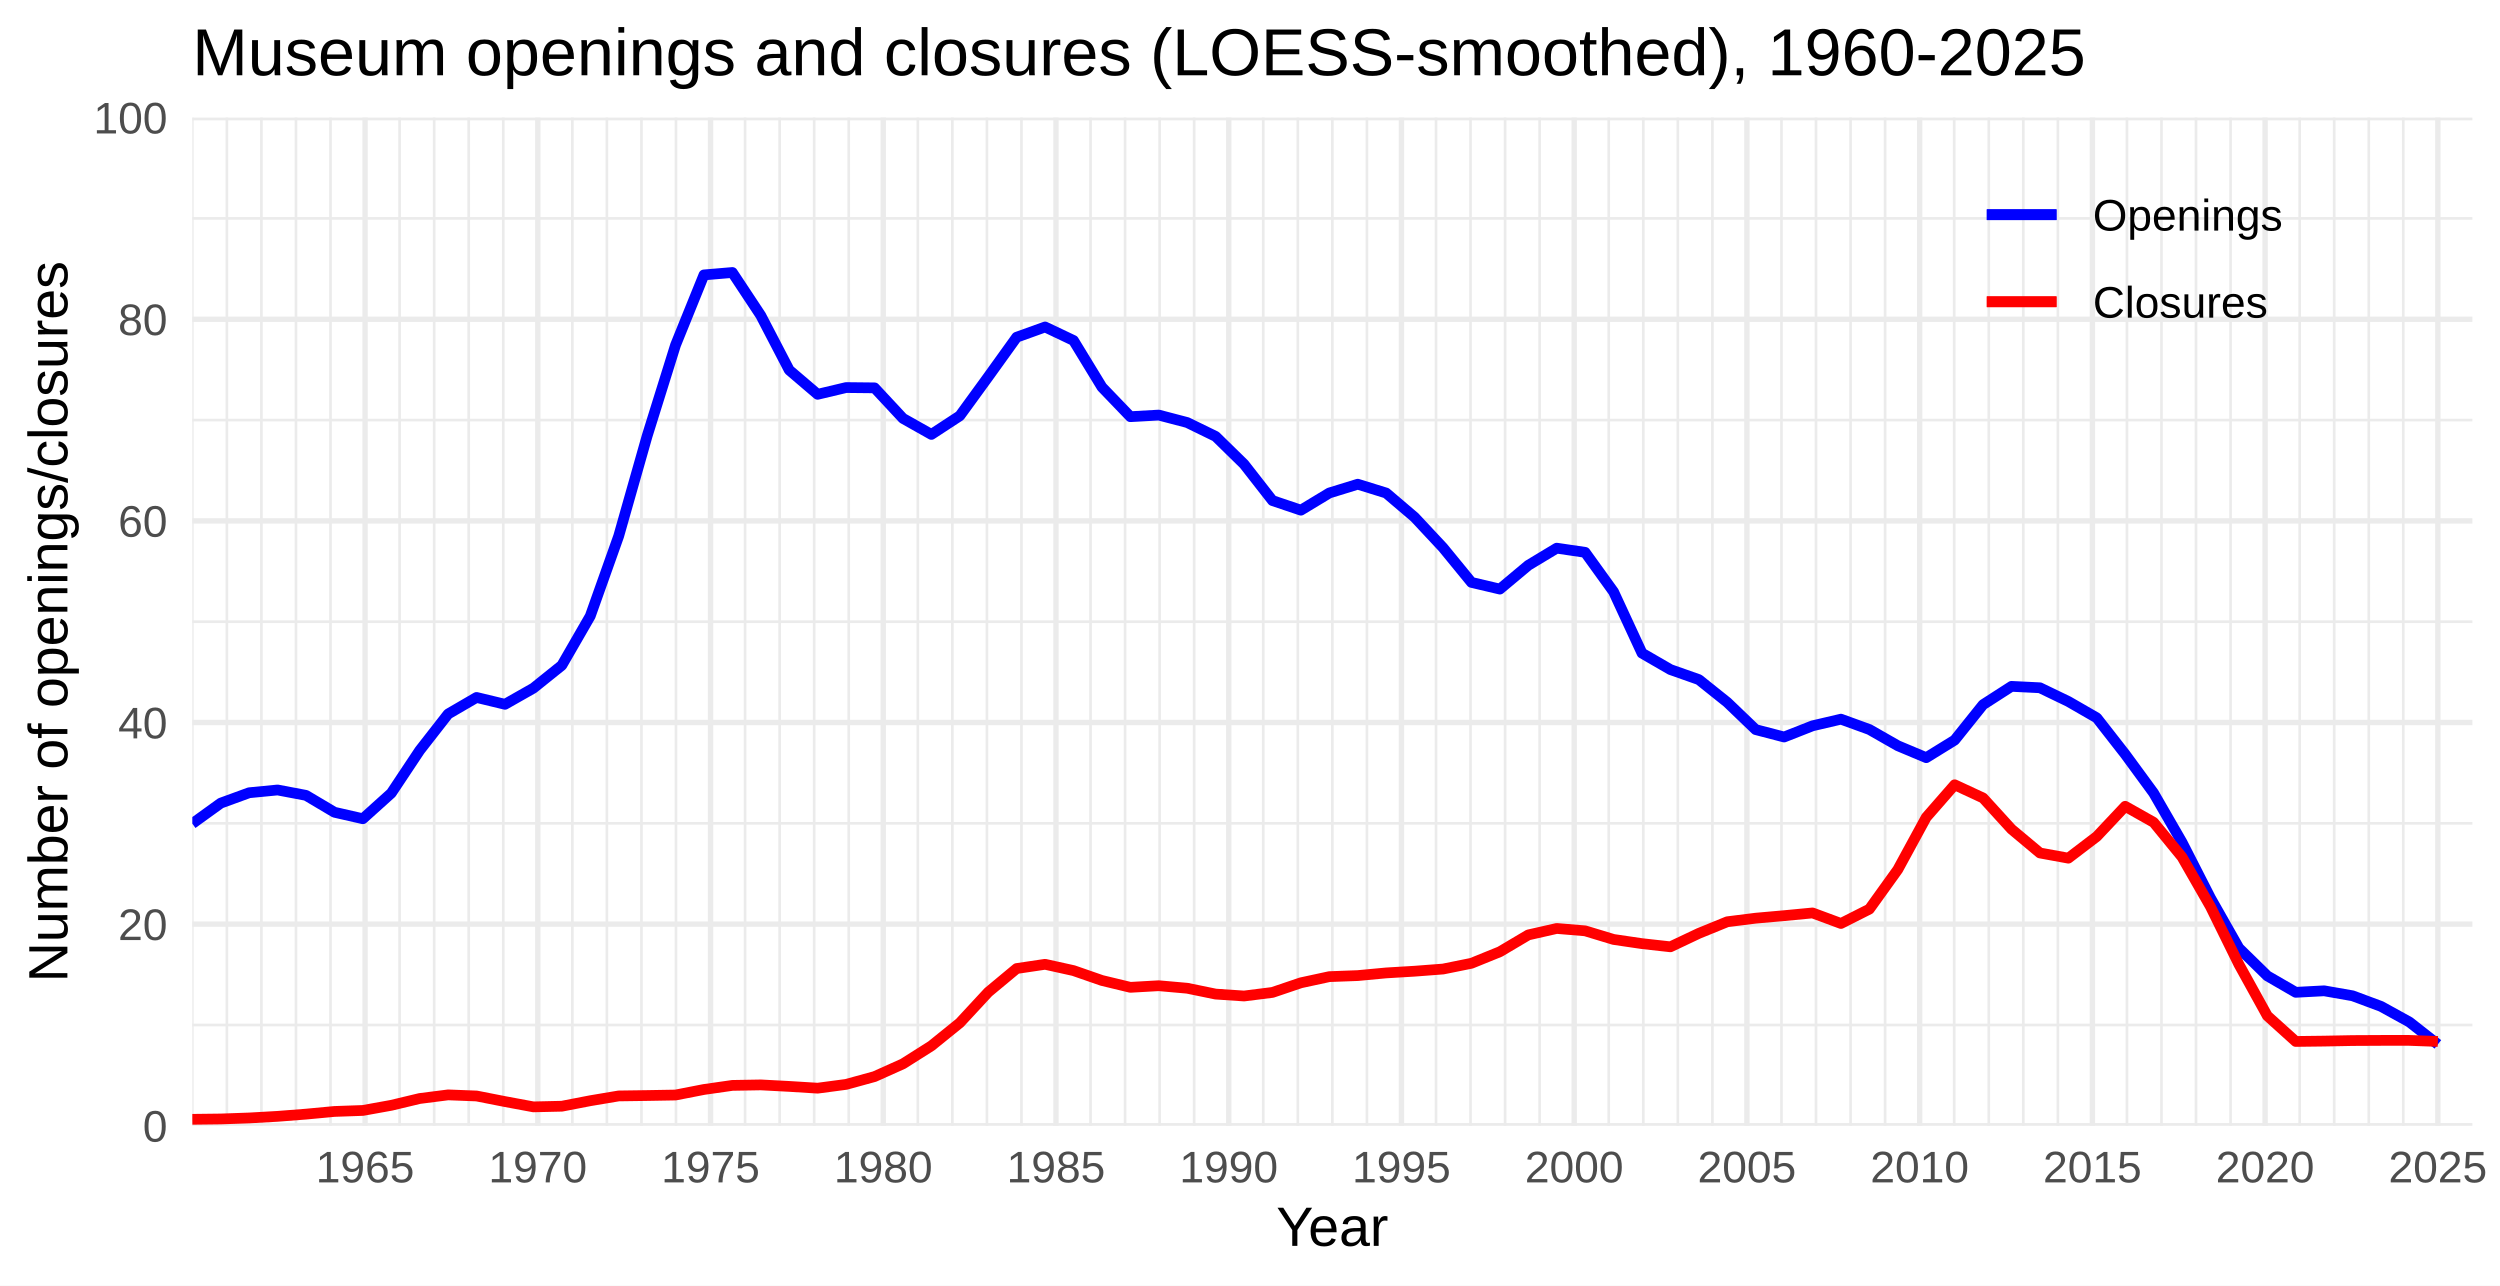
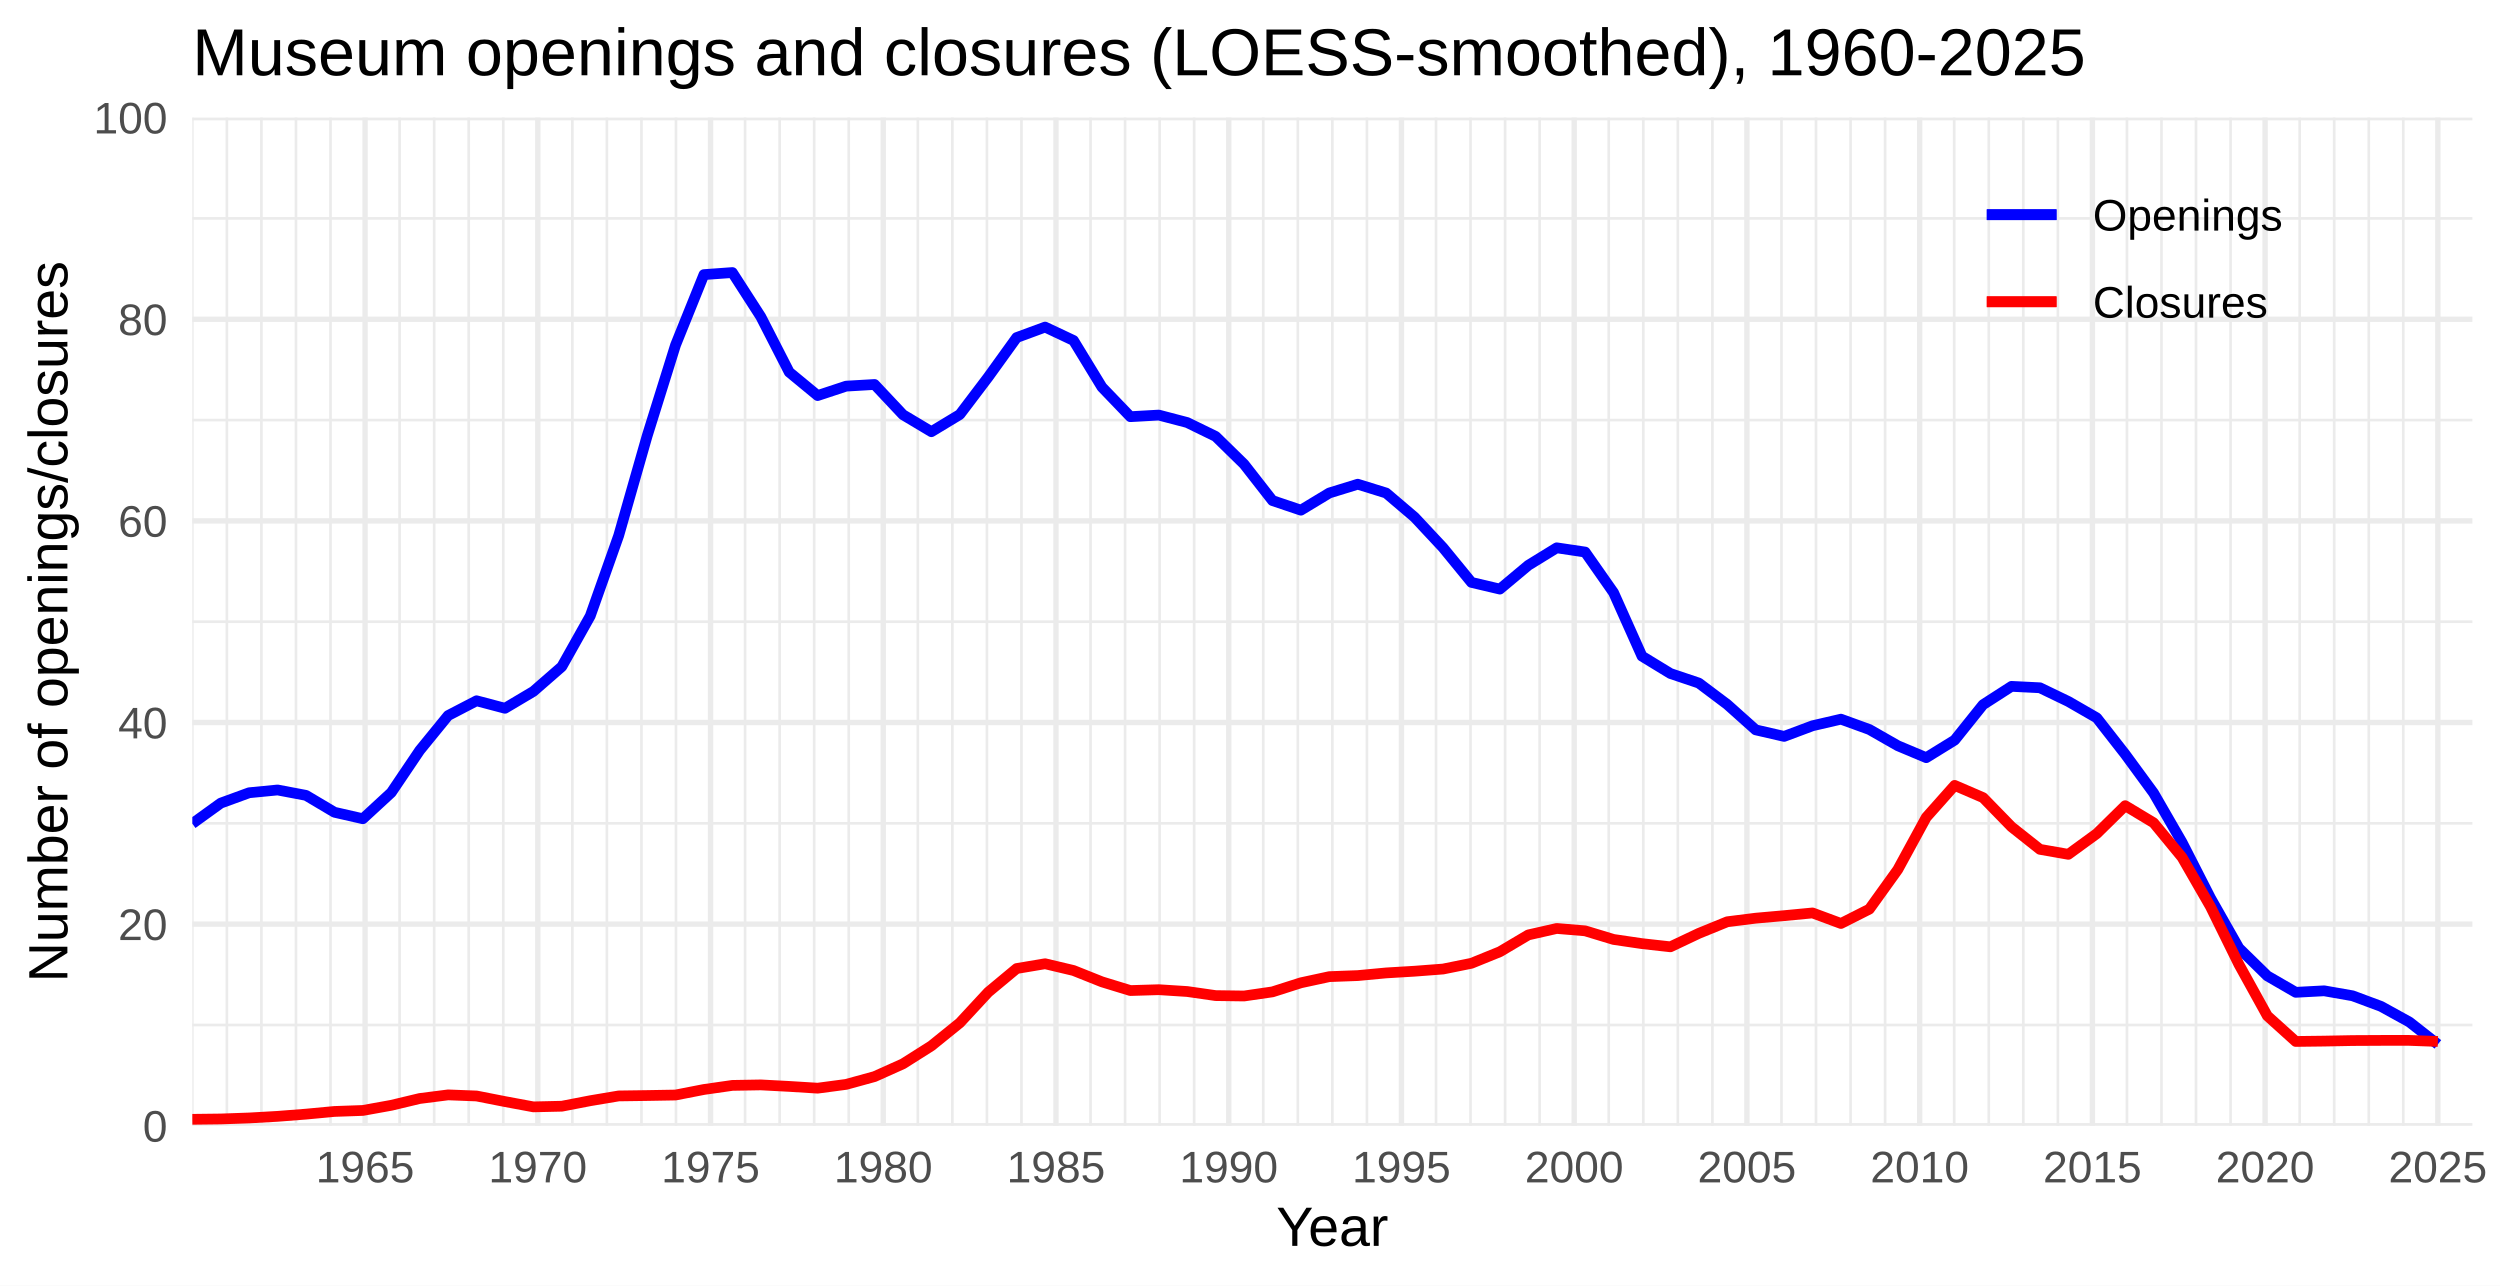
<svg xmlns="http://www.w3.org/2000/svg" class="svglite" width="496.06pt" height="255.12pt" viewBox="0 0 496.06 255.12">
  <defs>
    <style type="text/css">
    .svglite line, .svglite polyline, .svglite polygon, .svglite path, .svglite rect, .svglite circle {
      fill: none;
      stroke: #000000;
      stroke-linecap: round;
      stroke-linejoin: round;
      stroke-miterlimit: 10.00;
    }
    .svglite text {
      white-space: pre;
    }
  </style>
  </defs>
  <rect width="100%" height="100%" style="stroke: none; fill: #FFFFFF;" />
  <defs>
    <clipPath id="cpMC4wMHw0OTYuMDZ8MC4wMHwyNTUuMTI=">
      <rect x="0.00" y="0.00" width="496.06" height="255.12" />
    </clipPath>
  </defs>
  <g clip-path="url(#cpMC4wMHw0OTYuMDZ8MC4wMHwyNTUuMTI=)">
</g>
  <defs>
    <clipPath id="cpMzguMTZ8NDkwLjU4fDIzLjM0fDIyMy4zOA==">
      <rect x="38.16" y="23.34" width="452.42" height="200.05" />
    </clipPath>
  </defs>
  <g clip-path="url(#cpMzguMTZ8NDkwLjU4fDIzLjM0fDIyMy4zOA==)">
    <polyline points="38.16,203.38 490.58,203.38 " style="stroke-width: 0.53; stroke: #EBEBEB; stroke-linecap: butt;" />
    <polyline points="38.16,163.37 490.58,163.37 " style="stroke-width: 0.53; stroke: #EBEBEB; stroke-linecap: butt;" />
    <polyline points="38.16,123.36 490.58,123.36 " style="stroke-width: 0.53; stroke: #EBEBEB; stroke-linecap: butt;" />
    <polyline points="38.16,83.35 490.58,83.35 " style="stroke-width: 0.53; stroke: #EBEBEB; stroke-linecap: butt;" />
    <polyline points="38.16,43.34 490.58,43.34 " style="stroke-width: 0.53; stroke: #EBEBEB; stroke-linecap: butt;" />
    <polyline points="38.16,223.38 38.16,23.34 " style="stroke-width: 0.53; stroke: #EBEBEB; stroke-linecap: butt;" />
    <polyline points="45.02,223.38 45.02,23.34 " style="stroke-width: 0.53; stroke: #EBEBEB; stroke-linecap: butt;" />
    <polyline points="51.87,223.38 51.87,23.34 " style="stroke-width: 0.53; stroke: #EBEBEB; stroke-linecap: butt;" />
    <polyline points="58.73,223.38 58.73,23.34 " style="stroke-width: 0.53; stroke: #EBEBEB; stroke-linecap: butt;" />
    <polyline points="65.58,223.38 65.58,23.34 " style="stroke-width: 0.53; stroke: #EBEBEB; stroke-linecap: butt;" />
    <polyline points="79.29,223.38 79.29,23.34 " style="stroke-width: 0.53; stroke: #EBEBEB; stroke-linecap: butt;" />
    <polyline points="86.15,223.38 86.15,23.34 " style="stroke-width: 0.53; stroke: #EBEBEB; stroke-linecap: butt;" />
    <polyline points="93.00,223.38 93.00,23.34 " style="stroke-width: 0.53; stroke: #EBEBEB; stroke-linecap: butt;" />
    <polyline points="99.86,223.38 99.86,23.34 " style="stroke-width: 0.53; stroke: #EBEBEB; stroke-linecap: butt;" />
    <polyline points="113.57,223.38 113.57,23.34 " style="stroke-width: 0.53; stroke: #EBEBEB; stroke-linecap: butt;" />
    <polyline points="120.42,223.38 120.42,23.34 " style="stroke-width: 0.53; stroke: #EBEBEB; stroke-linecap: butt;" />
    <polyline points="127.28,223.38 127.28,23.34 " style="stroke-width: 0.53; stroke: #EBEBEB; stroke-linecap: butt;" />
    <polyline points="134.13,223.38 134.13,23.34 " style="stroke-width: 0.53; stroke: #EBEBEB; stroke-linecap: butt;" />
    <polyline points="147.84,223.38 147.84,23.34 " style="stroke-width: 0.53; stroke: #EBEBEB; stroke-linecap: butt;" />
    <polyline points="154.70,223.38 154.70,23.34 " style="stroke-width: 0.53; stroke: #EBEBEB; stroke-linecap: butt;" />
    <polyline points="161.55,223.38 161.55,23.34 " style="stroke-width: 0.53; stroke: #EBEBEB; stroke-linecap: butt;" />
    <polyline points="168.41,223.38 168.41,23.34 " style="stroke-width: 0.53; stroke: #EBEBEB; stroke-linecap: butt;" />
    <polyline points="182.12,223.38 182.12,23.34 " style="stroke-width: 0.53; stroke: #EBEBEB; stroke-linecap: butt;" />
    <polyline points="188.97,223.38 188.97,23.34 " style="stroke-width: 0.53; stroke: #EBEBEB; stroke-linecap: butt;" />
    <polyline points="195.83,223.38 195.83,23.34 " style="stroke-width: 0.53; stroke: #EBEBEB; stroke-linecap: butt;" />
    <polyline points="202.68,223.38 202.68,23.34 " style="stroke-width: 0.53; stroke: #EBEBEB; stroke-linecap: butt;" />
    <polyline points="216.39,223.38 216.39,23.34 " style="stroke-width: 0.53; stroke: #EBEBEB; stroke-linecap: butt;" />
    <polyline points="223.24,223.38 223.24,23.34 " style="stroke-width: 0.53; stroke: #EBEBEB; stroke-linecap: butt;" />
    <polyline points="230.10,223.38 230.10,23.34 " style="stroke-width: 0.53; stroke: #EBEBEB; stroke-linecap: butt;" />
    <polyline points="236.95,223.38 236.95,23.34 " style="stroke-width: 0.53; stroke: #EBEBEB; stroke-linecap: butt;" />
    <polyline points="250.66,223.38 250.66,23.34 " style="stroke-width: 0.53; stroke: #EBEBEB; stroke-linecap: butt;" />
    <polyline points="257.52,223.38 257.52,23.34 " style="stroke-width: 0.53; stroke: #EBEBEB; stroke-linecap: butt;" />
    <polyline points="264.37,223.38 264.37,23.34 " style="stroke-width: 0.53; stroke: #EBEBEB; stroke-linecap: butt;" />
    <polyline points="271.23,223.38 271.23,23.34 " style="stroke-width: 0.53; stroke: #EBEBEB; stroke-linecap: butt;" />
    <polyline points="284.94,223.38 284.94,23.34 " style="stroke-width: 0.53; stroke: #EBEBEB; stroke-linecap: butt;" />
    <polyline points="291.79,223.38 291.79,23.34 " style="stroke-width: 0.53; stroke: #EBEBEB; stroke-linecap: butt;" />
    <polyline points="298.65,223.38 298.65,23.34 " style="stroke-width: 0.53; stroke: #EBEBEB; stroke-linecap: butt;" />
    <polyline points="305.50,223.38 305.50,23.34 " style="stroke-width: 0.53; stroke: #EBEBEB; stroke-linecap: butt;" />
    <polyline points="319.21,223.38 319.21,23.34 " style="stroke-width: 0.53; stroke: #EBEBEB; stroke-linecap: butt;" />
    <polyline points="326.07,223.38 326.07,23.34 " style="stroke-width: 0.53; stroke: #EBEBEB; stroke-linecap: butt;" />
    <polyline points="332.92,223.38 332.92,23.34 " style="stroke-width: 0.53; stroke: #EBEBEB; stroke-linecap: butt;" />
    <polyline points="339.78,223.38 339.78,23.34 " style="stroke-width: 0.53; stroke: #EBEBEB; stroke-linecap: butt;" />
    <polyline points="353.49,223.38 353.49,23.34 " style="stroke-width: 0.53; stroke: #EBEBEB; stroke-linecap: butt;" />
    <polyline points="360.34,223.38 360.34,23.34 " style="stroke-width: 0.53; stroke: #EBEBEB; stroke-linecap: butt;" />
    <polyline points="367.20,223.38 367.20,23.34 " style="stroke-width: 0.53; stroke: #EBEBEB; stroke-linecap: butt;" />
    <polyline points="374.05,223.38 374.05,23.34 " style="stroke-width: 0.53; stroke: #EBEBEB; stroke-linecap: butt;" />
    <polyline points="387.76,223.38 387.76,23.34 " style="stroke-width: 0.53; stroke: #EBEBEB; stroke-linecap: butt;" />
    <polyline points="394.62,223.38 394.62,23.34 " style="stroke-width: 0.53; stroke: #EBEBEB; stroke-linecap: butt;" />
    <polyline points="401.47,223.38 401.47,23.34 " style="stroke-width: 0.53; stroke: #EBEBEB; stroke-linecap: butt;" />
    <polyline points="408.33,223.38 408.33,23.34 " style="stroke-width: 0.53; stroke: #EBEBEB; stroke-linecap: butt;" />
    <polyline points="422.04,223.38 422.04,23.34 " style="stroke-width: 0.53; stroke: #EBEBEB; stroke-linecap: butt;" />
    <polyline points="428.89,223.38 428.89,23.34 " style="stroke-width: 0.53; stroke: #EBEBEB; stroke-linecap: butt;" />
    <polyline points="435.74,223.38 435.74,23.34 " style="stroke-width: 0.53; stroke: #EBEBEB; stroke-linecap: butt;" />
    <polyline points="442.60,223.38 442.60,23.34 " style="stroke-width: 0.53; stroke: #EBEBEB; stroke-linecap: butt;" />
    <polyline points="456.31,223.38 456.31,23.34 " style="stroke-width: 0.53; stroke: #EBEBEB; stroke-linecap: butt;" />
    <polyline points="463.16,223.38 463.16,23.34 " style="stroke-width: 0.53; stroke: #EBEBEB; stroke-linecap: butt;" />
    <polyline points="470.02,223.38 470.02,23.34 " style="stroke-width: 0.53; stroke: #EBEBEB; stroke-linecap: butt;" />
    <polyline points="476.87,223.38 476.87,23.34 " style="stroke-width: 0.53; stroke: #EBEBEB; stroke-linecap: butt;" />
    <polyline points="38.16,223.38 490.58,223.38 " style="stroke-width: 1.07; stroke: #EBEBEB; stroke-linecap: butt;" />
    <polyline points="38.16,183.37 490.58,183.37 " style="stroke-width: 1.07; stroke: #EBEBEB; stroke-linecap: butt;" />
    <polyline points="38.16,143.36 490.58,143.36 " style="stroke-width: 1.07; stroke: #EBEBEB; stroke-linecap: butt;" />
    <polyline points="38.16,103.36 490.58,103.36 " style="stroke-width: 1.07; stroke: #EBEBEB; stroke-linecap: butt;" />
    <polyline points="38.16,63.35 490.58,63.35 " style="stroke-width: 1.07; stroke: #EBEBEB; stroke-linecap: butt;" />
    <polyline points="38.16,23.34 490.58,23.34 " style="stroke-width: 1.07; stroke: #EBEBEB; stroke-linecap: butt;" />
    <polyline points="72.44,223.38 72.44,23.34 " style="stroke-width: 1.07; stroke: #EBEBEB; stroke-linecap: butt;" />
    <polyline points="106.71,223.38 106.71,23.34 " style="stroke-width: 1.07; stroke: #EBEBEB; stroke-linecap: butt;" />
    <polyline points="140.99,223.38 140.99,23.34 " style="stroke-width: 1.07; stroke: #EBEBEB; stroke-linecap: butt;" />
    <polyline points="175.26,223.38 175.26,23.34 " style="stroke-width: 1.07; stroke: #EBEBEB; stroke-linecap: butt;" />
    <polyline points="209.53,223.38 209.53,23.34 " style="stroke-width: 1.07; stroke: #EBEBEB; stroke-linecap: butt;" />
    <polyline points="243.81,223.38 243.81,23.34 " style="stroke-width: 1.07; stroke: #EBEBEB; stroke-linecap: butt;" />
    <polyline points="278.08,223.38 278.08,23.34 " style="stroke-width: 1.07; stroke: #EBEBEB; stroke-linecap: butt;" />
    <polyline points="312.36,223.38 312.36,23.34 " style="stroke-width: 1.07; stroke: #EBEBEB; stroke-linecap: butt;" />
    <polyline points="346.63,223.38 346.63,23.34 " style="stroke-width: 1.07; stroke: #EBEBEB; stroke-linecap: butt;" />
    <polyline points="380.91,223.38 380.91,23.34 " style="stroke-width: 1.07; stroke: #EBEBEB; stroke-linecap: butt;" />
    <polyline points="415.18,223.38 415.18,23.34 " style="stroke-width: 1.07; stroke: #EBEBEB; stroke-linecap: butt;" />
    <polyline points="449.45,223.38 449.45,23.34 " style="stroke-width: 1.07; stroke: #EBEBEB; stroke-linecap: butt;" />
    <polyline points="483.73,223.38 483.73,23.34 " style="stroke-width: 1.07; stroke: #EBEBEB; stroke-linecap: butt;" />
-     <polyline points="38.16,163.43 43.80,159.36 49.44,157.30 55.08,156.75 60.72,157.82 66.36,161.17 72.00,162.46 77.64,157.38 83.28,148.90 88.92,141.67 94.56,138.39 100.20,139.75 105.84,136.55 111.48,132.02 117.12,122.24 122.76,106.38 128.40,86.54 134.04,68.48 139.68,54.55 145.32,54.07 150.96,62.60 156.60,73.43 162.24,78.24 167.89,76.90 173.53,76.96 179.17,83.02 184.81,86.20 190.45,82.51 196.09,74.76 201.73,66.91 207.37,64.88 213.01,67.56 218.65,76.81 224.29,82.68 229.93,82.36 235.57,83.84 241.21,86.59 246.85,92.11 252.49,99.33 258.13,101.23 263.77,97.82 269.41,96.08 275.05,97.83 280.69,102.63 286.33,108.67 291.97,115.56 297.61,116.89 303.25,112.17 308.89,108.77 314.53,109.60 320.17,117.42 325.81,129.60 331.45,132.86 337.09,134.85 342.73,139.36 348.37,144.77 354.01,146.24 359.65,144.02 365.29,142.70 370.93,144.75 376.57,147.97 382.21,150.34 387.85,146.86 393.49,139.82 399.13,136.19 404.77,136.47 410.41,139.19 416.05,142.44 421.69,149.66 427.33,157.36 432.97,167.14 438.61,178.18 444.25,188.12 449.89,193.64 455.53,196.90 461.17,196.60 466.81,197.59 472.45,199.69 478.09,202.80 483.73,207.23 " style="stroke-width: 2.13; stroke: #0000FF; stroke-linecap: butt;" />
-     <polyline points="38.16,222.10 43.80,222.03 49.44,221.83 55.08,221.51 60.72,221.07 66.36,220.54 72.00,220.34 77.64,219.32 83.28,217.97 88.92,217.25 94.56,217.47 100.20,218.58 105.84,219.63 111.48,219.50 117.12,218.41 122.76,217.46 128.40,217.38 134.04,217.28 139.68,216.18 145.32,215.37 150.96,215.27 156.60,215.57 162.24,215.92 167.89,215.17 173.53,213.62 179.17,211.09 184.81,207.52 190.45,202.96 196.09,196.87 201.73,192.18 207.37,191.34 213.01,192.59 218.65,194.55 224.29,195.91 229.93,195.59 235.57,196.09 241.21,197.25 246.85,197.63 252.49,196.92 258.13,195.01 263.77,193.79 269.41,193.58 275.05,193.05 280.69,192.71 286.33,192.28 291.97,191.14 297.61,188.85 303.25,185.51 308.89,184.23 314.53,184.70 320.17,186.41 325.81,187.24 331.45,187.87 337.09,185.20 342.73,182.90 348.37,182.19 354.01,181.69 359.65,181.15 365.29,183.24 370.93,180.39 376.57,172.54 382.21,162.18 387.85,155.72 393.49,158.34 399.13,164.53 404.77,169.25 410.41,170.28 416.05,165.98 421.69,159.99 427.33,163.17 432.97,170.06 438.61,179.90 444.25,191.35 449.89,201.56 455.53,206.65 461.17,206.58 466.81,206.47 472.45,206.44 478.09,206.44 483.73,206.65 " style="stroke-width: 2.13; stroke: #FF0000; stroke-linecap: butt;" />
+     <polyline points="38.16,163.43 43.80,159.36 49.44,157.30 55.08,156.75 60.72,157.82 66.36,161.17 72.00,162.46 77.64,157.26 83.28,148.90 88.92,141.98 94.56,139.05 100.20,140.54 105.84,137.19 111.48,132.27 117.12,122.22 122.76,106.28 128.40,86.54 134.04,68.48 139.68,54.49 145.32,54.08 150.96,62.84 156.60,73.84 162.24,78.49 167.89,76.62 173.53,76.29 179.17,82.29 184.81,85.66 190.45,82.25 196.09,74.81 201.73,66.98 207.37,64.90 213.01,67.56 218.65,76.81 224.29,82.68 229.93,82.36 235.57,83.84 241.21,86.59 246.85,92.11 252.49,99.33 258.13,101.23 263.77,97.82 269.41,96.08 275.05,97.83 280.69,102.63 286.33,108.67 291.97,115.56 297.61,116.89 303.25,112.17 308.89,108.70 314.53,109.54 320.17,117.59 325.81,130.20 331.45,133.64 337.09,135.54 342.73,139.78 348.37,144.82 354.01,146.12 359.65,144.01 365.29,142.70 370.93,144.75 376.57,147.97 382.21,150.34 387.85,146.86 393.49,139.82 399.13,136.19 404.77,136.47 410.41,139.19 416.05,142.44 421.69,149.66 427.33,157.36 432.97,167.14 438.61,178.18 444.25,188.12 449.89,193.64 455.53,196.90 461.17,196.60 466.81,197.59 472.45,199.69 478.09,202.80 483.73,207.23 " style="stroke-width: 2.13; stroke: #0000FF; stroke-linecap: butt;" />
+     <polyline points="38.16,222.10 43.80,222.03 49.44,221.83 55.08,221.51 60.72,221.07 66.36,220.54 72.00,220.34 77.64,219.32 83.28,217.97 88.92,217.25 94.56,217.47 100.20,218.58 105.84,219.63 111.48,219.50 117.12,218.41 122.76,217.46 128.40,217.38 134.04,217.28 139.68,216.18 145.32,215.37 150.96,215.27 156.60,215.57 162.24,215.92 167.89,215.17 173.53,213.62 179.17,211.09 184.81,207.52 190.45,202.96 196.09,196.87 201.73,192.18 207.37,191.23 213.01,192.57 218.65,194.82 224.29,196.55 229.93,196.38 235.57,196.74 241.21,197.55 246.85,197.63 252.49,196.81 258.13,195.01 263.77,193.79 269.41,193.58 275.05,193.05 280.69,192.71 286.33,192.28 291.97,191.14 297.61,188.85 303.25,185.51 308.89,184.23 314.53,184.70 320.17,186.41 325.81,187.24 331.45,187.87 337.09,185.20 342.73,182.90 348.37,182.19 354.01,181.69 359.65,181.15 365.29,183.24 370.93,180.39 376.57,172.54 382.21,162.19 387.85,155.84 393.49,158.27 399.13,164.06 404.77,168.53 410.41,169.52 416.05,165.41 421.69,159.87 427.33,163.26 432.97,170.11 438.61,179.90 444.25,191.35 449.89,201.56 455.53,206.65 461.17,206.58 466.81,206.47 472.45,206.44 478.09,206.44 483.73,206.65 " style="stroke-width: 2.13; stroke: #FF0000; stroke-linecap: butt;" />
  </g>
  <g clip-path="url(#cpMC4wMHw0OTYuMDZ8MC4wMHwyNTUuMTI=)">
    <text x="33.23" y="226.54" text-anchor="end" style="font-size: 8.80px;fill: #4D4D4D; font-family: &quot;Arial&quot;;" textLength="4.90px" lengthAdjust="spacingAndGlyphs">0</text>
    <text x="33.23" y="186.53" text-anchor="end" style="font-size: 8.80px;fill: #4D4D4D; font-family: &quot;Arial&quot;;" textLength="9.79px" lengthAdjust="spacingAndGlyphs">20</text>
    <text x="33.23" y="146.52" text-anchor="end" style="font-size: 8.80px;fill: #4D4D4D; font-family: &quot;Arial&quot;;" textLength="9.79px" lengthAdjust="spacingAndGlyphs">40</text>
    <text x="33.23" y="106.51" text-anchor="end" style="font-size: 8.80px;fill: #4D4D4D; font-family: &quot;Arial&quot;;" textLength="9.79px" lengthAdjust="spacingAndGlyphs">60</text>
    <text x="33.23" y="66.50" text-anchor="end" style="font-size: 8.80px;fill: #4D4D4D; font-family: &quot;Arial&quot;;" textLength="9.79px" lengthAdjust="spacingAndGlyphs">80</text>
    <text x="33.23" y="26.49" text-anchor="end" style="font-size: 8.80px;fill: #4D4D4D; font-family: &quot;Arial&quot;;" textLength="14.69px" lengthAdjust="spacingAndGlyphs">100</text>
    <text x="72.44" y="234.62" text-anchor="middle" style="font-size: 8.80px;fill: #4D4D4D; font-family: &quot;Arial&quot;;" textLength="19.58px" lengthAdjust="spacingAndGlyphs">1965</text>
    <text x="106.71" y="234.62" text-anchor="middle" style="font-size: 8.80px;fill: #4D4D4D; font-family: &quot;Arial&quot;;" textLength="19.58px" lengthAdjust="spacingAndGlyphs">1970</text>
    <text x="140.99" y="234.62" text-anchor="middle" style="font-size: 8.80px;fill: #4D4D4D; font-family: &quot;Arial&quot;;" textLength="19.58px" lengthAdjust="spacingAndGlyphs">1975</text>
    <text x="175.26" y="234.62" text-anchor="middle" style="font-size: 8.80px;fill: #4D4D4D; font-family: &quot;Arial&quot;;" textLength="19.58px" lengthAdjust="spacingAndGlyphs">1980</text>
    <text x="209.53" y="234.62" text-anchor="middle" style="font-size: 8.80px;fill: #4D4D4D; font-family: &quot;Arial&quot;;" textLength="19.58px" lengthAdjust="spacingAndGlyphs">1985</text>
    <text x="243.81" y="234.62" text-anchor="middle" style="font-size: 8.80px;fill: #4D4D4D; font-family: &quot;Arial&quot;;" textLength="19.58px" lengthAdjust="spacingAndGlyphs">1990</text>
    <text x="278.08" y="234.62" text-anchor="middle" style="font-size: 8.80px;fill: #4D4D4D; font-family: &quot;Arial&quot;;" textLength="19.58px" lengthAdjust="spacingAndGlyphs">1995</text>
    <text x="312.36" y="234.62" text-anchor="middle" style="font-size: 8.80px;fill: #4D4D4D; font-family: &quot;Arial&quot;;" textLength="19.58px" lengthAdjust="spacingAndGlyphs">2000</text>
    <text x="346.63" y="234.62" text-anchor="middle" style="font-size: 8.80px;fill: #4D4D4D; font-family: &quot;Arial&quot;;" textLength="19.58px" lengthAdjust="spacingAndGlyphs">2005</text>
    <text x="380.91" y="234.62" text-anchor="middle" style="font-size: 8.80px;fill: #4D4D4D; font-family: &quot;Arial&quot;;" textLength="19.58px" lengthAdjust="spacingAndGlyphs">2010</text>
    <text x="415.18" y="234.62" text-anchor="middle" style="font-size: 8.80px;fill: #4D4D4D; font-family: &quot;Arial&quot;;" textLength="19.58px" lengthAdjust="spacingAndGlyphs">2015</text>
    <text x="449.45" y="234.62" text-anchor="middle" style="font-size: 8.80px;fill: #4D4D4D; font-family: &quot;Arial&quot;;" textLength="19.58px" lengthAdjust="spacingAndGlyphs">2020</text>
    <text x="483.73" y="234.62" text-anchor="middle" style="font-size: 8.80px;fill: #4D4D4D; font-family: &quot;Arial&quot;;" textLength="19.58px" lengthAdjust="spacingAndGlyphs">2025</text>
    <text x="264.37" y="247.21" text-anchor="middle" style="font-size: 11.00px; font-family: &quot;Arial&quot;;" textLength="23.24px" lengthAdjust="spacingAndGlyphs">Year</text>
    <text transform="translate(13.37,123.36) rotate(-90)" text-anchor="middle" style="font-size: 11.00px; font-family: &quot;Arial&quot;;" textLength="143.09px" lengthAdjust="spacingAndGlyphs">Number of openings/closures</text>
    <line x1="394.23" y1="42.60" x2="408.06" y2="42.60" style="stroke-width: 2.13; stroke: #0000FF; stroke-linecap: butt;" />
    <line x1="394.23" y1="42.60" x2="408.06" y2="42.60" style="stroke-width: 2.13; stroke: #0000FF; stroke-linecap: butt;" />
    <line x1="394.23" y1="59.88" x2="408.06" y2="59.88" style="stroke-width: 2.13; stroke: #FF0000; stroke-linecap: butt;" />
    <line x1="394.23" y1="59.88" x2="408.06" y2="59.88" style="stroke-width: 2.13; stroke: #FF0000; stroke-linecap: butt;" />
    <text x="415.27" y="45.76" style="font-size: 8.80px; font-family: &quot;Arial&quot;;" textLength="37.67px" lengthAdjust="spacingAndGlyphs">Openings</text>
    <text x="415.27" y="63.04" style="font-size: 8.80px; font-family: &quot;Arial&quot;;" textLength="34.72px" lengthAdjust="spacingAndGlyphs">Closures</text>
    <text x="38.16" y="14.94" style="font-size: 13.20px; font-family: &quot;Arial&quot;;" textLength="375.43px" lengthAdjust="spacingAndGlyphs">Museum openings and closures (LOESS-smoothed), 1960-2025</text>
  </g>
</svg>
